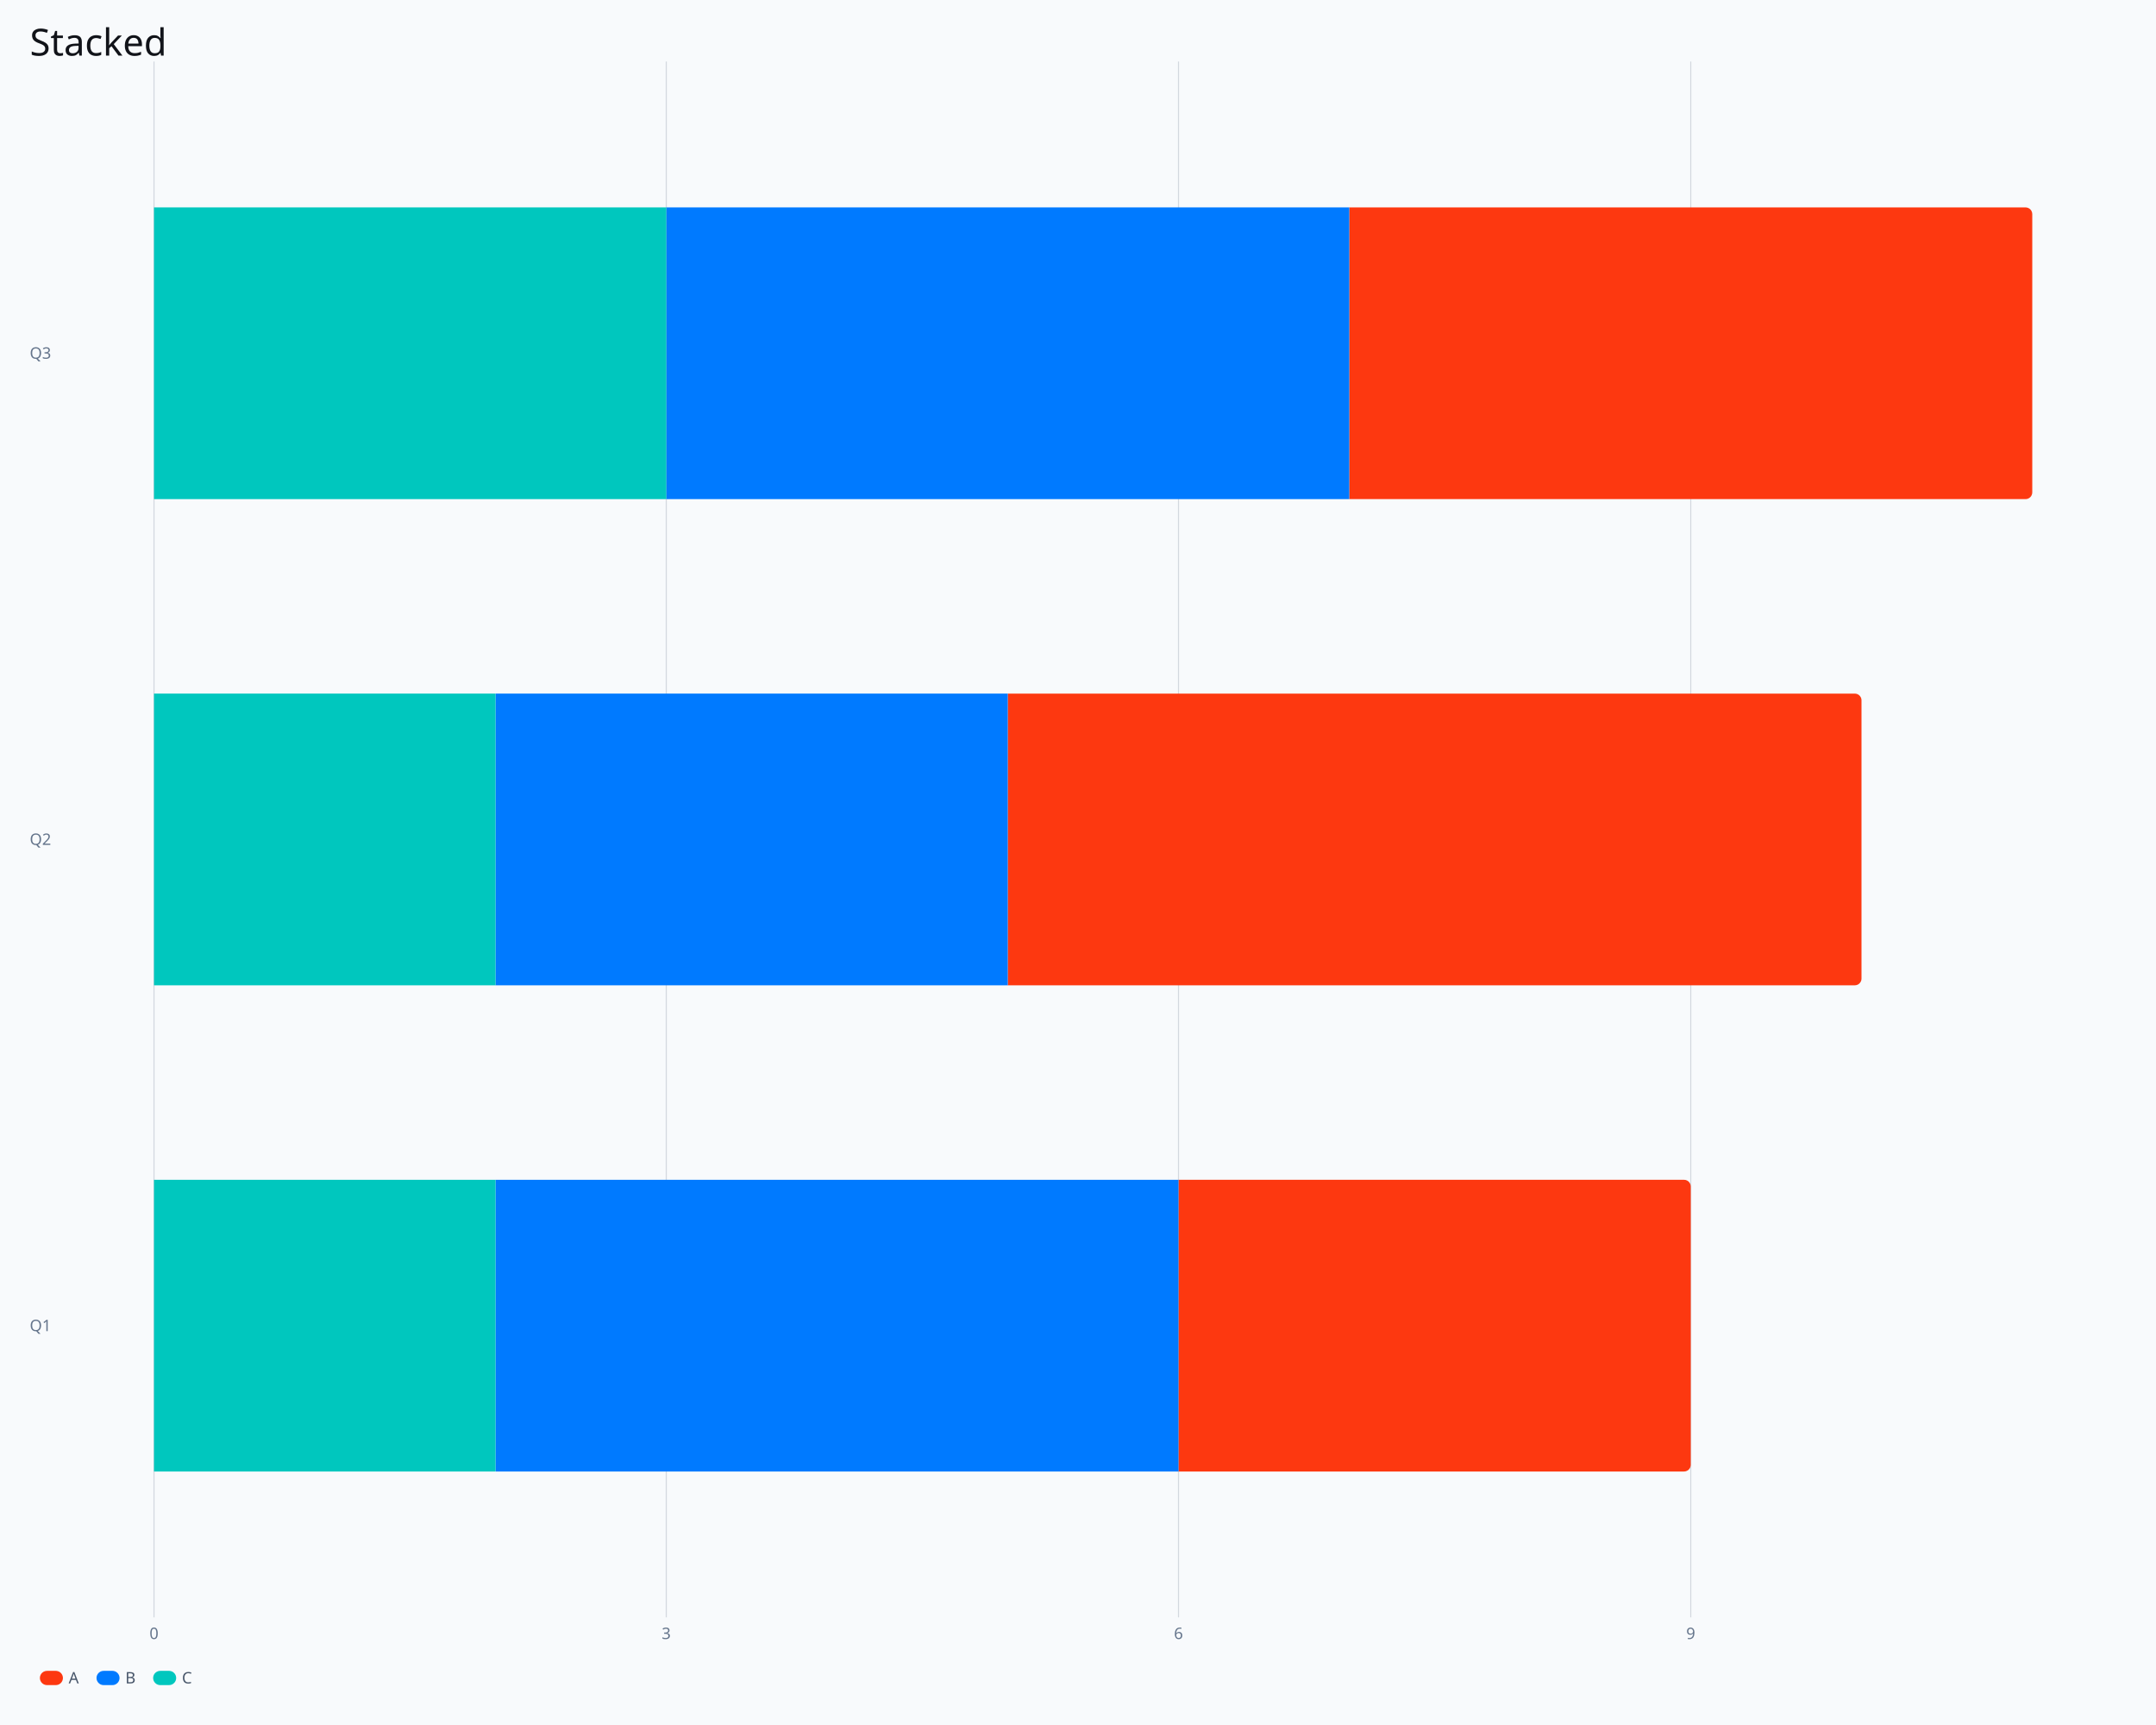
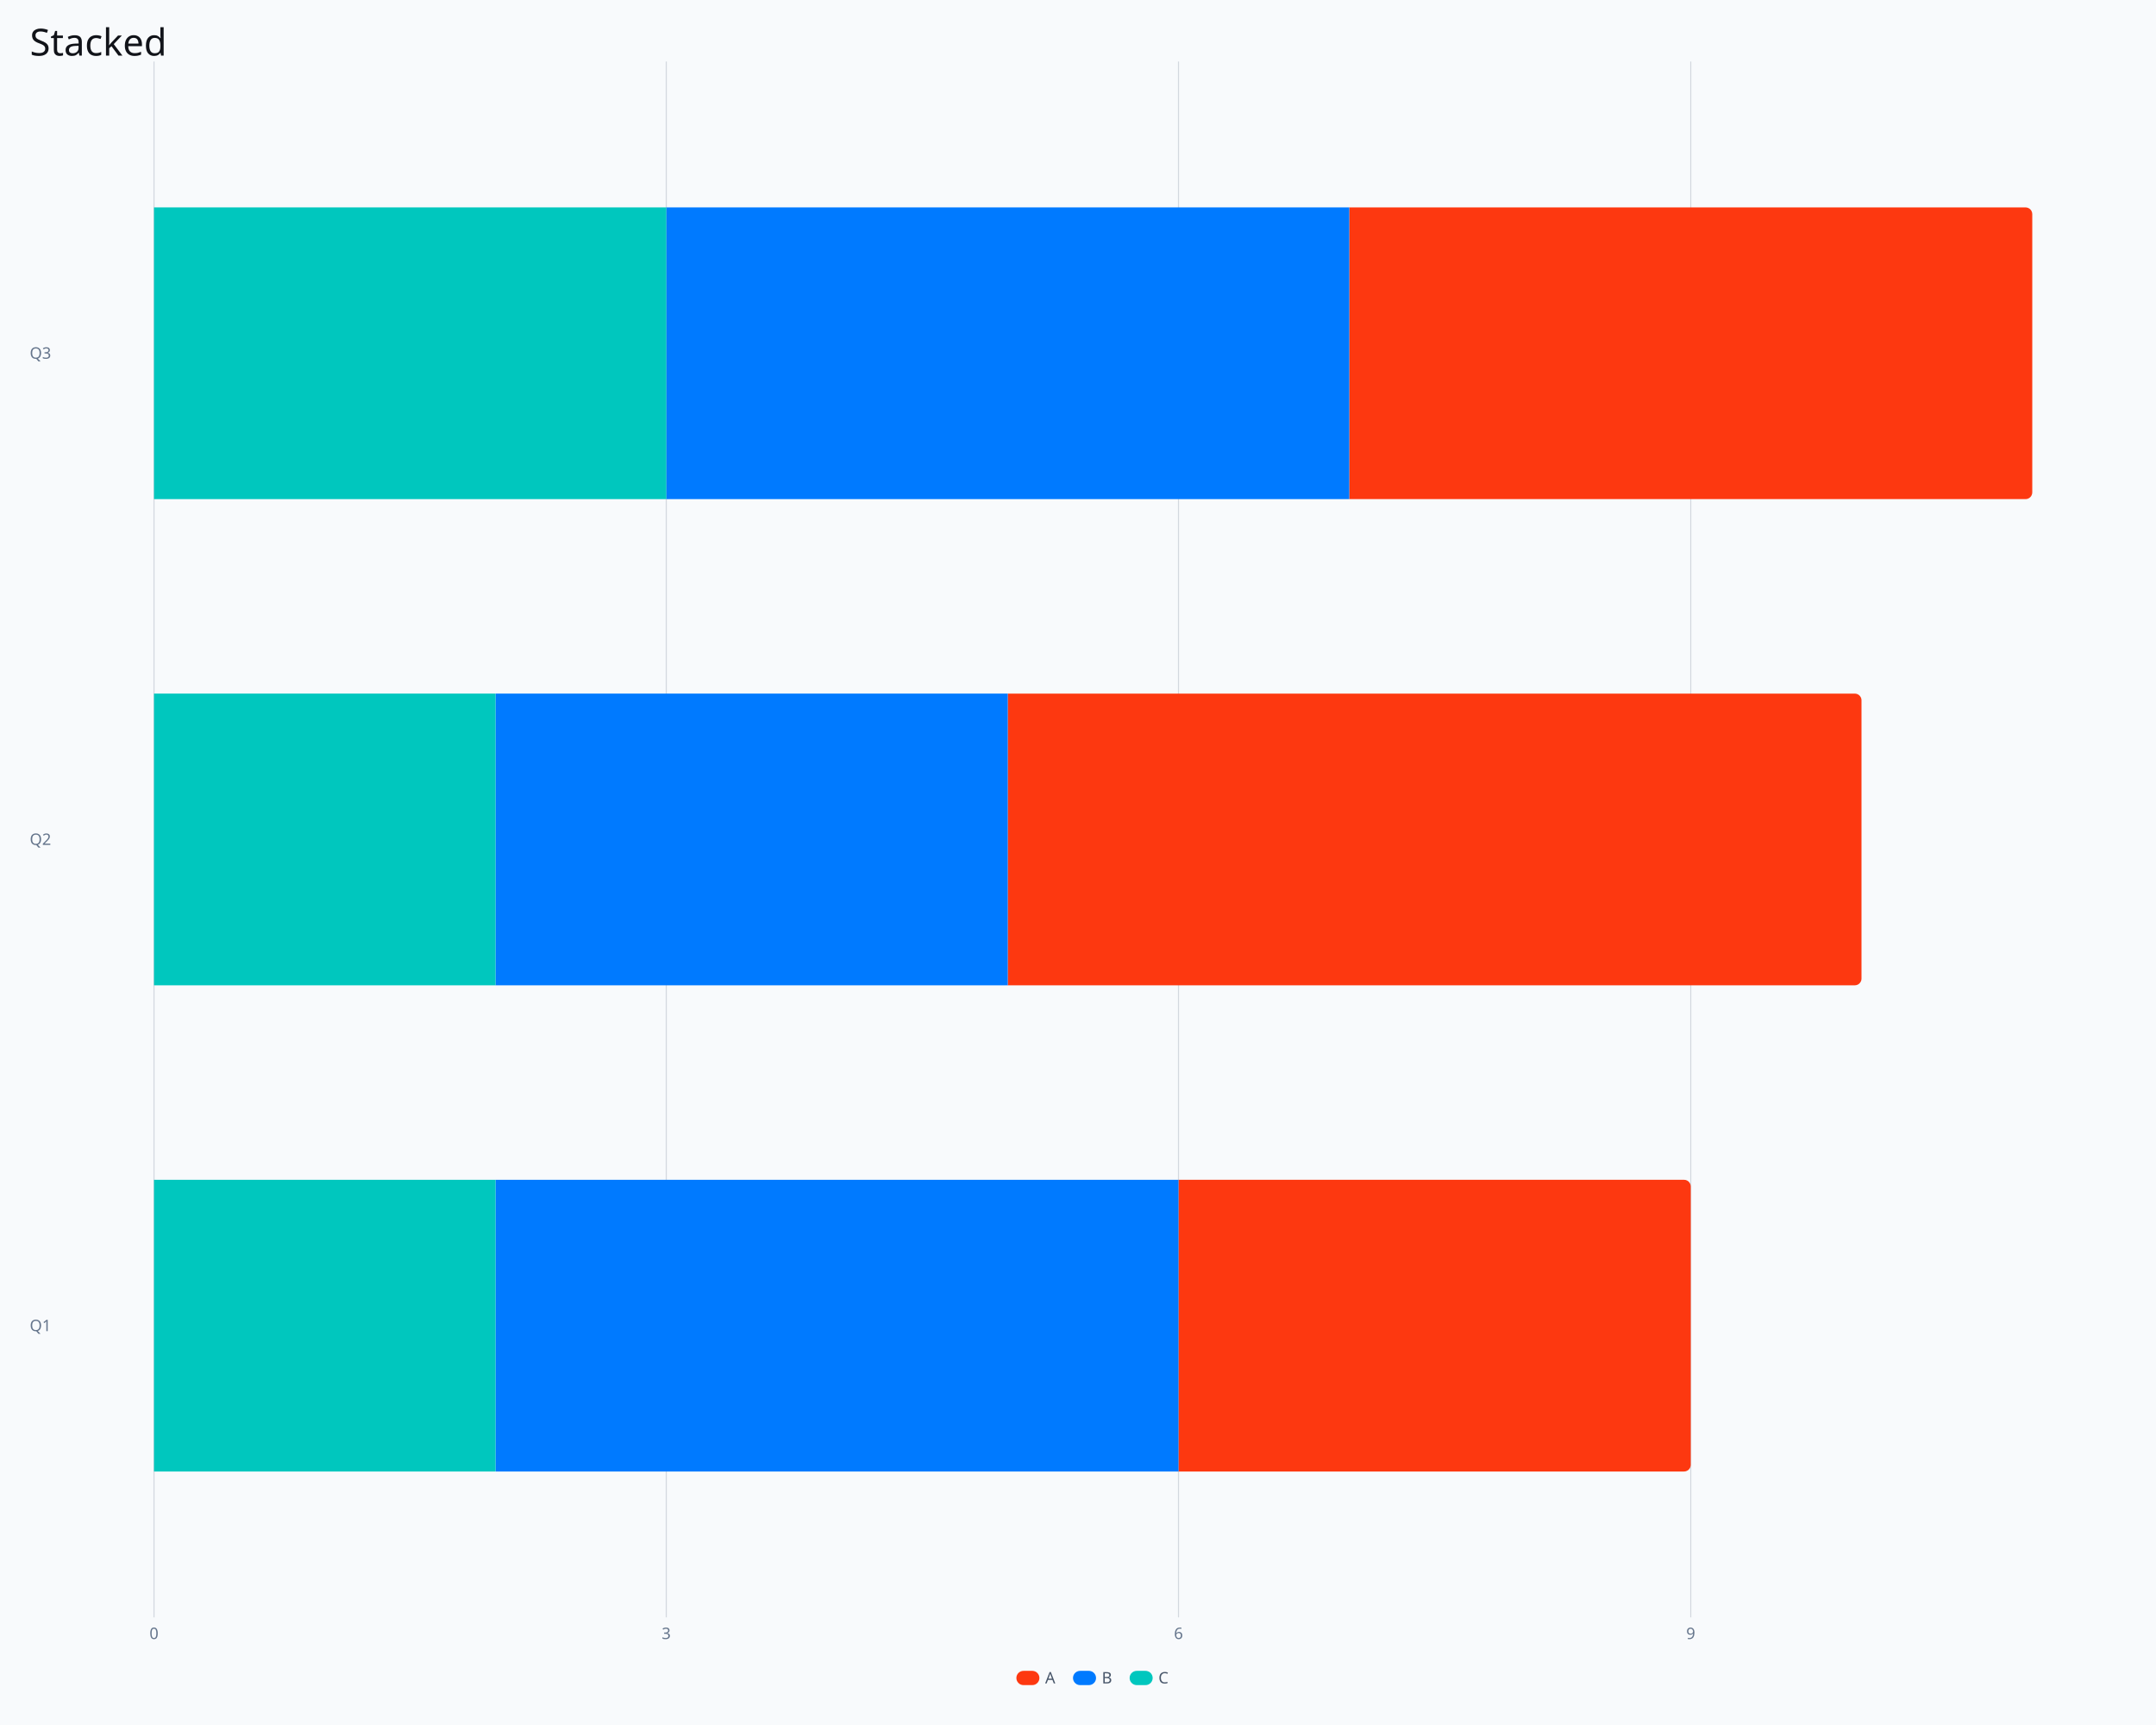
<svg xmlns="http://www.w3.org/2000/svg" class="svglite" data-engine-version="2.0" width="720.00pt" height="576.00pt" viewBox="0 0 720.00 576.00">
  <defs>
    <style type="text/css">
    .svglite line, .svglite polyline, .svglite polygon, .svglite path, .svglite rect, .svglite circle {
      fill: none;
      stroke: #000000;
      stroke-linecap: round;
      stroke-linejoin: round;
      stroke-miterlimit: 10.00;
    }
  </style>
  </defs>
  <rect width="100%" height="100%" style="stroke: none; fill: #FFFFFF;" />
  <defs>
    <clipPath id="cpMC4wMHw3MjAuMDB8MC4wMHw1NzYuMDA=">
      <rect x="0.00" y="0.00" width="720.00" height="576.00" />
    </clipPath>
  </defs>
  <g clip-path="url(#cpMC4wMHw3MjAuMDB8MC4wMHw1NzYuMDA=)">
    <rect x="0.00" y="0.00" width="720.00" height="576.00" style="stroke-width: 0.65; stroke: none; fill: #F8FAFC;" />
  </g>
  <defs>
    <clipPath id="cpMjAuMDd8NzEwLjA0fDIwLjU1fDU0MC4wNg==">
      <rect x="20.07" y="20.55" width="689.97" height="519.51" />
    </clipPath>
  </defs>
  <g clip-path="url(#cpMjAuMDd8NzEwLjA0fDIwLjU1fDU0MC4wNg==)">
    <rect x="20.07" y="20.55" width="689.97" height="519.51" style="stroke-width: 0.65; stroke: none; fill: #F8FAFC;" />
    <polyline points="51.43,540.06 51.43,20.55 " style="stroke-width: 0.36; stroke: #64748B; stroke-opacity: 0.25; stroke-linecap: butt;" />
    <polyline points="222.50,540.06 222.50,20.55 " style="stroke-width: 0.36; stroke: #64748B; stroke-opacity: 0.25; stroke-linecap: butt;" />
    <polyline points="393.56,540.06 393.56,20.55 " style="stroke-width: 0.36; stroke: #64748B; stroke-opacity: 0.25; stroke-linecap: butt;" />
    <polyline points="564.63,540.06 564.63,20.55 " style="stroke-width: 0.36; stroke: #64748B; stroke-opacity: 0.25; stroke-linecap: butt;" />
    <polygon points="393.56,491.36 562.39,491.36 562.89,491.30 563.36,491.13 563.79,490.87 564.14,490.51 564.41,490.09 564.57,489.61 564.63,489.11 564.63,396.19 564.57,395.69 564.41,395.22 564.14,394.79 563.79,394.44 563.36,394.17 562.89,394.00 562.39,393.95 393.56,393.95 " style="stroke-width: 0.65; stroke: none; stroke-linecap: butt; stroke-linejoin: miter; fill: #FD3810;" />
    <polygon points="165.47,491.36 393.56,491.36 393.56,393.95 165.47,393.95 " style="stroke-width: 0.65; stroke: none; stroke-linecap: butt; stroke-linejoin: miter; fill: #007AFF;" />
    <polygon points="51.43,491.36 165.47,491.36 165.47,393.95 51.43,393.95 " style="stroke-width: 0.65; stroke: none; stroke-linecap: butt; stroke-linejoin: miter; fill: #00C7BE;" />
    <polygon points="336.54,329.01 619.41,329.01 619.91,328.95 620.38,328.79 620.81,328.52 621.16,328.16 621.43,327.74 621.60,327.27 621.65,326.77 621.65,233.84 621.60,233.34 621.43,232.87 621.16,232.44 620.81,232.09 620.38,231.82 619.91,231.66 619.41,231.60 336.54,231.60 " style="stroke-width: 0.65; stroke: none; stroke-linecap: butt; stroke-linejoin: miter; fill: #FD3810;" />
    <polygon points="165.47,329.01 336.54,329.01 336.54,231.60 165.47,231.60 " style="stroke-width: 0.65; stroke: none; stroke-linecap: butt; stroke-linejoin: miter; fill: #007AFF;" />
    <polygon points="51.43,329.01 165.47,329.01 165.47,231.60 51.43,231.60 " style="stroke-width: 0.65; stroke: none; stroke-linecap: butt; stroke-linejoin: miter; fill: #00C7BE;" />
    <polygon points="450.59,166.66 676.43,166.66 676.93,166.61 677.41,166.44 677.83,166.17 678.19,165.82 678.45,165.39 678.62,164.92 678.68,164.42 678.68,71.49 678.62,71.00 678.45,70.52 678.19,70.10 677.83,69.74 677.41,69.48 676.93,69.31 676.43,69.25 450.59,69.25 " style="stroke-width: 0.65; stroke: none; stroke-linecap: butt; stroke-linejoin: miter; fill: #FD3810;" />
    <polygon points="222.50,166.66 450.59,166.66 450.59,69.25 222.50,69.25 " style="stroke-width: 0.65; stroke: none; stroke-linecap: butt; stroke-linejoin: miter; fill: #007AFF;" />
    <polygon points="51.43,166.66 222.50,166.66 222.50,69.25 51.43,69.25 " style="stroke-width: 0.65; stroke: none; stroke-linecap: butt; stroke-linejoin: miter; fill: #00C7BE;" />
  </g>
  <g clip-path="url(#cpMC4wMHw3MjAuMDB8MC4wMHw1NzYuMDA=)">
    <text x="13.50" y="444.48" text-anchor="middle" style="font-size: 5.30px; fill: #64748B; font-family: sans;" textLength="7.08px" lengthAdjust="spacingAndGlyphs">Q1</text>
    <text x="13.50" y="282.13" text-anchor="middle" style="font-size: 5.30px; fill: #64748B; font-family: sans;" textLength="7.08px" lengthAdjust="spacingAndGlyphs">Q2</text>
    <text x="13.50" y="119.78" text-anchor="middle" style="font-size: 5.30px; fill: #64748B; font-family: sans;" textLength="7.08px" lengthAdjust="spacingAndGlyphs">Q3</text>
    <text x="51.43" y="547.29" text-anchor="middle" style="font-size: 5.30px; fill: #64748B; font-family: sans;" textLength="2.95px" lengthAdjust="spacingAndGlyphs">0</text>
    <text x="222.50" y="547.29" text-anchor="middle" style="font-size: 5.30px; fill: #64748B; font-family: sans;" textLength="2.95px" lengthAdjust="spacingAndGlyphs">3</text>
    <text x="393.56" y="547.29" text-anchor="middle" style="font-size: 5.30px; fill: #64748B; font-family: sans;" textLength="2.95px" lengthAdjust="spacingAndGlyphs">6</text>
    <text x="564.63" y="547.29" text-anchor="middle" style="font-size: 5.30px; fill: #64748B; font-family: sans;" textLength="2.95px" lengthAdjust="spacingAndGlyphs">9</text>
-     <rect x="9.96" y="554.56" width="57.98" height="11.48" style="stroke-width: 0.75; stroke: none;" />
-     <rect x="9.96" y="554.56" width="57.98" height="11.48" style="stroke-width: 0.65; stroke: none; fill: #F8FAFC;" />
-     <rect x="13.33" y="557.92" width="7.69" height="4.75" style="stroke-width: 0.65; stroke: none;" />
-     <polygon points="15.70,562.67 18.64,562.67 18.54,562.67 18.92,562.66 19.30,562.58 19.65,562.45 19.98,562.25 20.28,562.01 20.53,561.73 20.74,561.40 20.89,561.05 20.98,560.68 21.01,560.30 21.01,560.30 21.01,560.30 21.01,560.30 20.98,559.92 20.89,559.55 20.74,559.20 20.53,558.87 20.28,558.59 19.98,558.34 19.65,558.15 19.30,558.02 18.92,557.94 18.64,557.92 15.70,557.92 15.99,557.94 15.60,557.93 15.23,557.97 14.86,558.08 14.51,558.24 14.20,558.46 13.92,558.72 13.69,559.03 13.52,559.37 13.39,559.73 13.33,560.11 13.33,560.30 13.33,560.30 13.33,560.11 13.33,560.49 13.39,560.87 13.52,561.23 13.69,561.57 13.92,561.87 14.20,562.14 14.51,562.36 14.86,562.52 15.23,562.63 15.60,562.67 " style="stroke-width: 0.75; stroke: none; fill: #FD3810;" />
-     <rect x="32.23" y="557.92" width="7.69" height="4.75" style="stroke-width: 0.65; stroke: none;" />
-     <polygon points="34.61,562.67 37.54,562.67 37.45,562.67 37.83,562.66 38.21,562.58 38.56,562.45 38.89,562.25 39.19,562.01 39.44,561.73 39.65,561.40 39.80,561.05 39.89,560.68 39.92,560.30 39.92,560.30 39.92,560.30 39.92,560.30 39.89,559.92 39.80,559.55 39.65,559.20 39.44,558.87 39.19,558.59 38.89,558.34 38.56,558.15 38.21,558.02 37.83,557.94 37.54,557.92 34.61,557.92 34.90,557.94 34.51,557.93 34.13,557.97 33.77,558.08 33.42,558.24 33.11,558.46 32.83,558.72 32.60,559.03 32.42,559.37 32.30,559.73 32.24,560.11 32.23,560.30 32.23,560.30 32.24,560.11 32.24,560.49 32.30,560.87 32.42,561.23 32.60,561.57 32.83,561.87 33.11,562.14 33.42,562.36 33.77,562.52 34.13,562.63 34.51,562.67 " style="stroke-width: 0.75; stroke: none; fill: #007AFF;" />
-     <rect x="51.14" y="557.92" width="7.69" height="4.75" style="stroke-width: 0.65; stroke: none;" />
-     <polygon points="53.52,562.67 56.45,562.67 56.36,562.67 56.74,562.66 57.11,562.58 57.47,562.45 57.80,562.25 58.10,562.01 58.35,561.73 58.56,561.40 58.71,561.05 58.80,560.68 58.83,560.30 58.83,560.30 58.83,560.30 58.83,560.30 58.80,559.92 58.71,559.55 58.56,559.20 58.35,558.87 58.10,558.59 57.80,558.34 57.47,558.15 57.11,558.02 56.74,557.94 56.45,557.92 53.52,557.92 53.81,557.94 53.42,557.93 53.04,557.97 52.68,558.08 52.33,558.24 52.02,558.46 51.74,558.72 51.51,559.03 51.33,559.37 51.21,559.73 51.15,560.11 51.14,560.30 51.14,560.30 51.15,560.11 51.15,560.49 51.21,560.87 51.33,561.23 51.51,561.57 51.74,561.87 52.02,562.14 52.33,562.36 52.68,562.52 53.04,562.63 53.42,562.67 " style="stroke-width: 0.75; stroke: none; fill: #00C7BE;" />
-     <text x="22.93" y="562.12" style="font-size: 5.30px; fill: #475569; font-family: sans;" textLength="3.54px" lengthAdjust="spacingAndGlyphs">A</text>
-     <text x="41.84" y="562.12" style="font-size: 5.30px; fill: #475569; font-family: sans;" textLength="3.54px" lengthAdjust="spacingAndGlyphs">B</text>
-     <text x="60.75" y="562.12" style="font-size: 5.30px; fill: #475569; font-family: sans;" textLength="3.83px" lengthAdjust="spacingAndGlyphs">C</text>
+     <rect x="336.06" y="554.56" width="57.98" height="11.48" style="stroke-width: 0.75; stroke: none;" />
+     <rect x="336.06" y="554.56" width="57.98" height="11.48" style="stroke-width: 0.65; stroke: none; fill: #F8FAFC;" />
+     <rect x="339.42" y="557.92" width="7.69" height="4.75" style="stroke-width: 0.65; stroke: none;" />
+     <polygon points="341.80,562.67 344.73,562.67 344.64,562.67 345.02,562.66 345.39,562.58 345.75,562.45 346.08,562.25 346.38,562.01 346.63,561.73 346.84,561.40 346.99,561.05 347.08,560.68 347.11,560.30 347.11,560.30 347.11,560.30 347.11,560.30 347.08,559.92 346.99,559.55 346.84,559.20 346.63,558.87 346.38,558.59 346.08,558.34 345.75,558.15 345.39,558.02 345.02,557.94 344.73,557.92 341.80,557.92 342.08,557.94 341.70,557.93 341.32,557.97 340.96,558.08 340.61,558.24 340.30,558.46 340.02,558.72 339.79,559.03 339.61,559.37 339.49,559.73 339.43,560.11 339.42,560.30 339.42,560.30 339.43,560.11 339.43,560.49 339.49,560.87 339.61,561.23 339.79,561.57 340.02,561.87 340.30,562.14 340.61,562.36 340.96,562.52 341.32,562.63 341.70,562.67 " style="stroke-width: 0.75; stroke: none; fill: #FD3810;" />
+     <rect x="358.33" y="557.92" width="7.69" height="4.75" style="stroke-width: 0.65; stroke: none;" />
+     <polygon points="360.71,562.67 363.64,562.67 363.55,562.67 363.93,562.66 364.30,562.58 364.66,562.45 364.99,562.25 365.29,562.01 365.54,561.73 365.75,561.40 365.90,561.05 365.99,560.68 366.02,560.30 366.02,560.30 366.02,560.30 366.02,560.30 365.99,559.92 365.90,559.55 365.75,559.20 365.54,558.87 365.29,558.59 364.99,558.34 364.66,558.15 364.30,558.02 363.93,557.94 363.64,557.92 360.71,557.92 360.99,557.94 360.61,557.93 360.23,557.97 359.87,558.08 359.52,558.24 359.21,558.46 358.93,558.72 358.70,559.03 358.52,559.37 358.40,559.73 358.34,560.11 358.33,560.30 358.33,560.30 358.34,560.11 358.34,560.49 358.40,560.87 358.52,561.23 358.70,561.57 358.93,561.87 359.21,562.14 359.52,562.36 359.87,562.52 360.23,562.63 360.61,562.67 " style="stroke-width: 0.75; stroke: none; fill: #007AFF;" />
+     <rect x="377.24" y="557.92" width="7.69" height="4.75" style="stroke-width: 0.65; stroke: none;" />
+     <polygon points="379.62,562.67 382.55,562.67 382.46,562.67 382.84,562.66 383.21,562.58 383.57,562.45 383.90,562.25 384.20,562.01 384.45,561.73 384.66,561.40 384.81,561.05 384.90,560.68 384.93,560.30 384.93,560.30 384.93,560.30 384.93,560.30 384.90,559.92 384.81,559.55 384.66,559.20 384.45,558.87 384.20,558.59 383.90,558.34 383.57,558.15 383.21,558.02 382.84,557.94 382.55,557.92 379.62,557.92 379.90,557.94 379.52,557.93 379.14,557.97 378.78,558.08 378.43,558.24 378.12,558.46 377.84,558.72 377.61,559.03 377.43,559.37 377.31,559.73 377.25,560.11 377.24,560.30 377.24,560.30 377.25,560.11 377.25,560.49 377.31,560.87 377.43,561.23 377.61,561.57 377.84,561.87 378.12,562.14 378.43,562.36 378.78,562.52 379.14,562.63 379.52,562.67 " style="stroke-width: 0.75; stroke: none; fill: #00C7BE;" />
+     <text x="349.03" y="562.12" style="font-size: 5.30px; fill: #475569; font-family: sans;" textLength="3.54px" lengthAdjust="spacingAndGlyphs">A</text>
+     <text x="367.94" y="562.12" style="font-size: 5.30px; fill: #475569; font-family: sans;" textLength="3.54px" lengthAdjust="spacingAndGlyphs">B</text>
+     <text x="386.85" y="562.12" style="font-size: 5.30px; fill: #475569; font-family: sans;" textLength="3.83px" lengthAdjust="spacingAndGlyphs">C</text>
    <text x="9.96" y="18.56" style="font-size: 12.49px; fill: #111319; font-family: sans;" textLength="45.13px" lengthAdjust="spacingAndGlyphs">Stacked</text>
  </g>
</svg>
